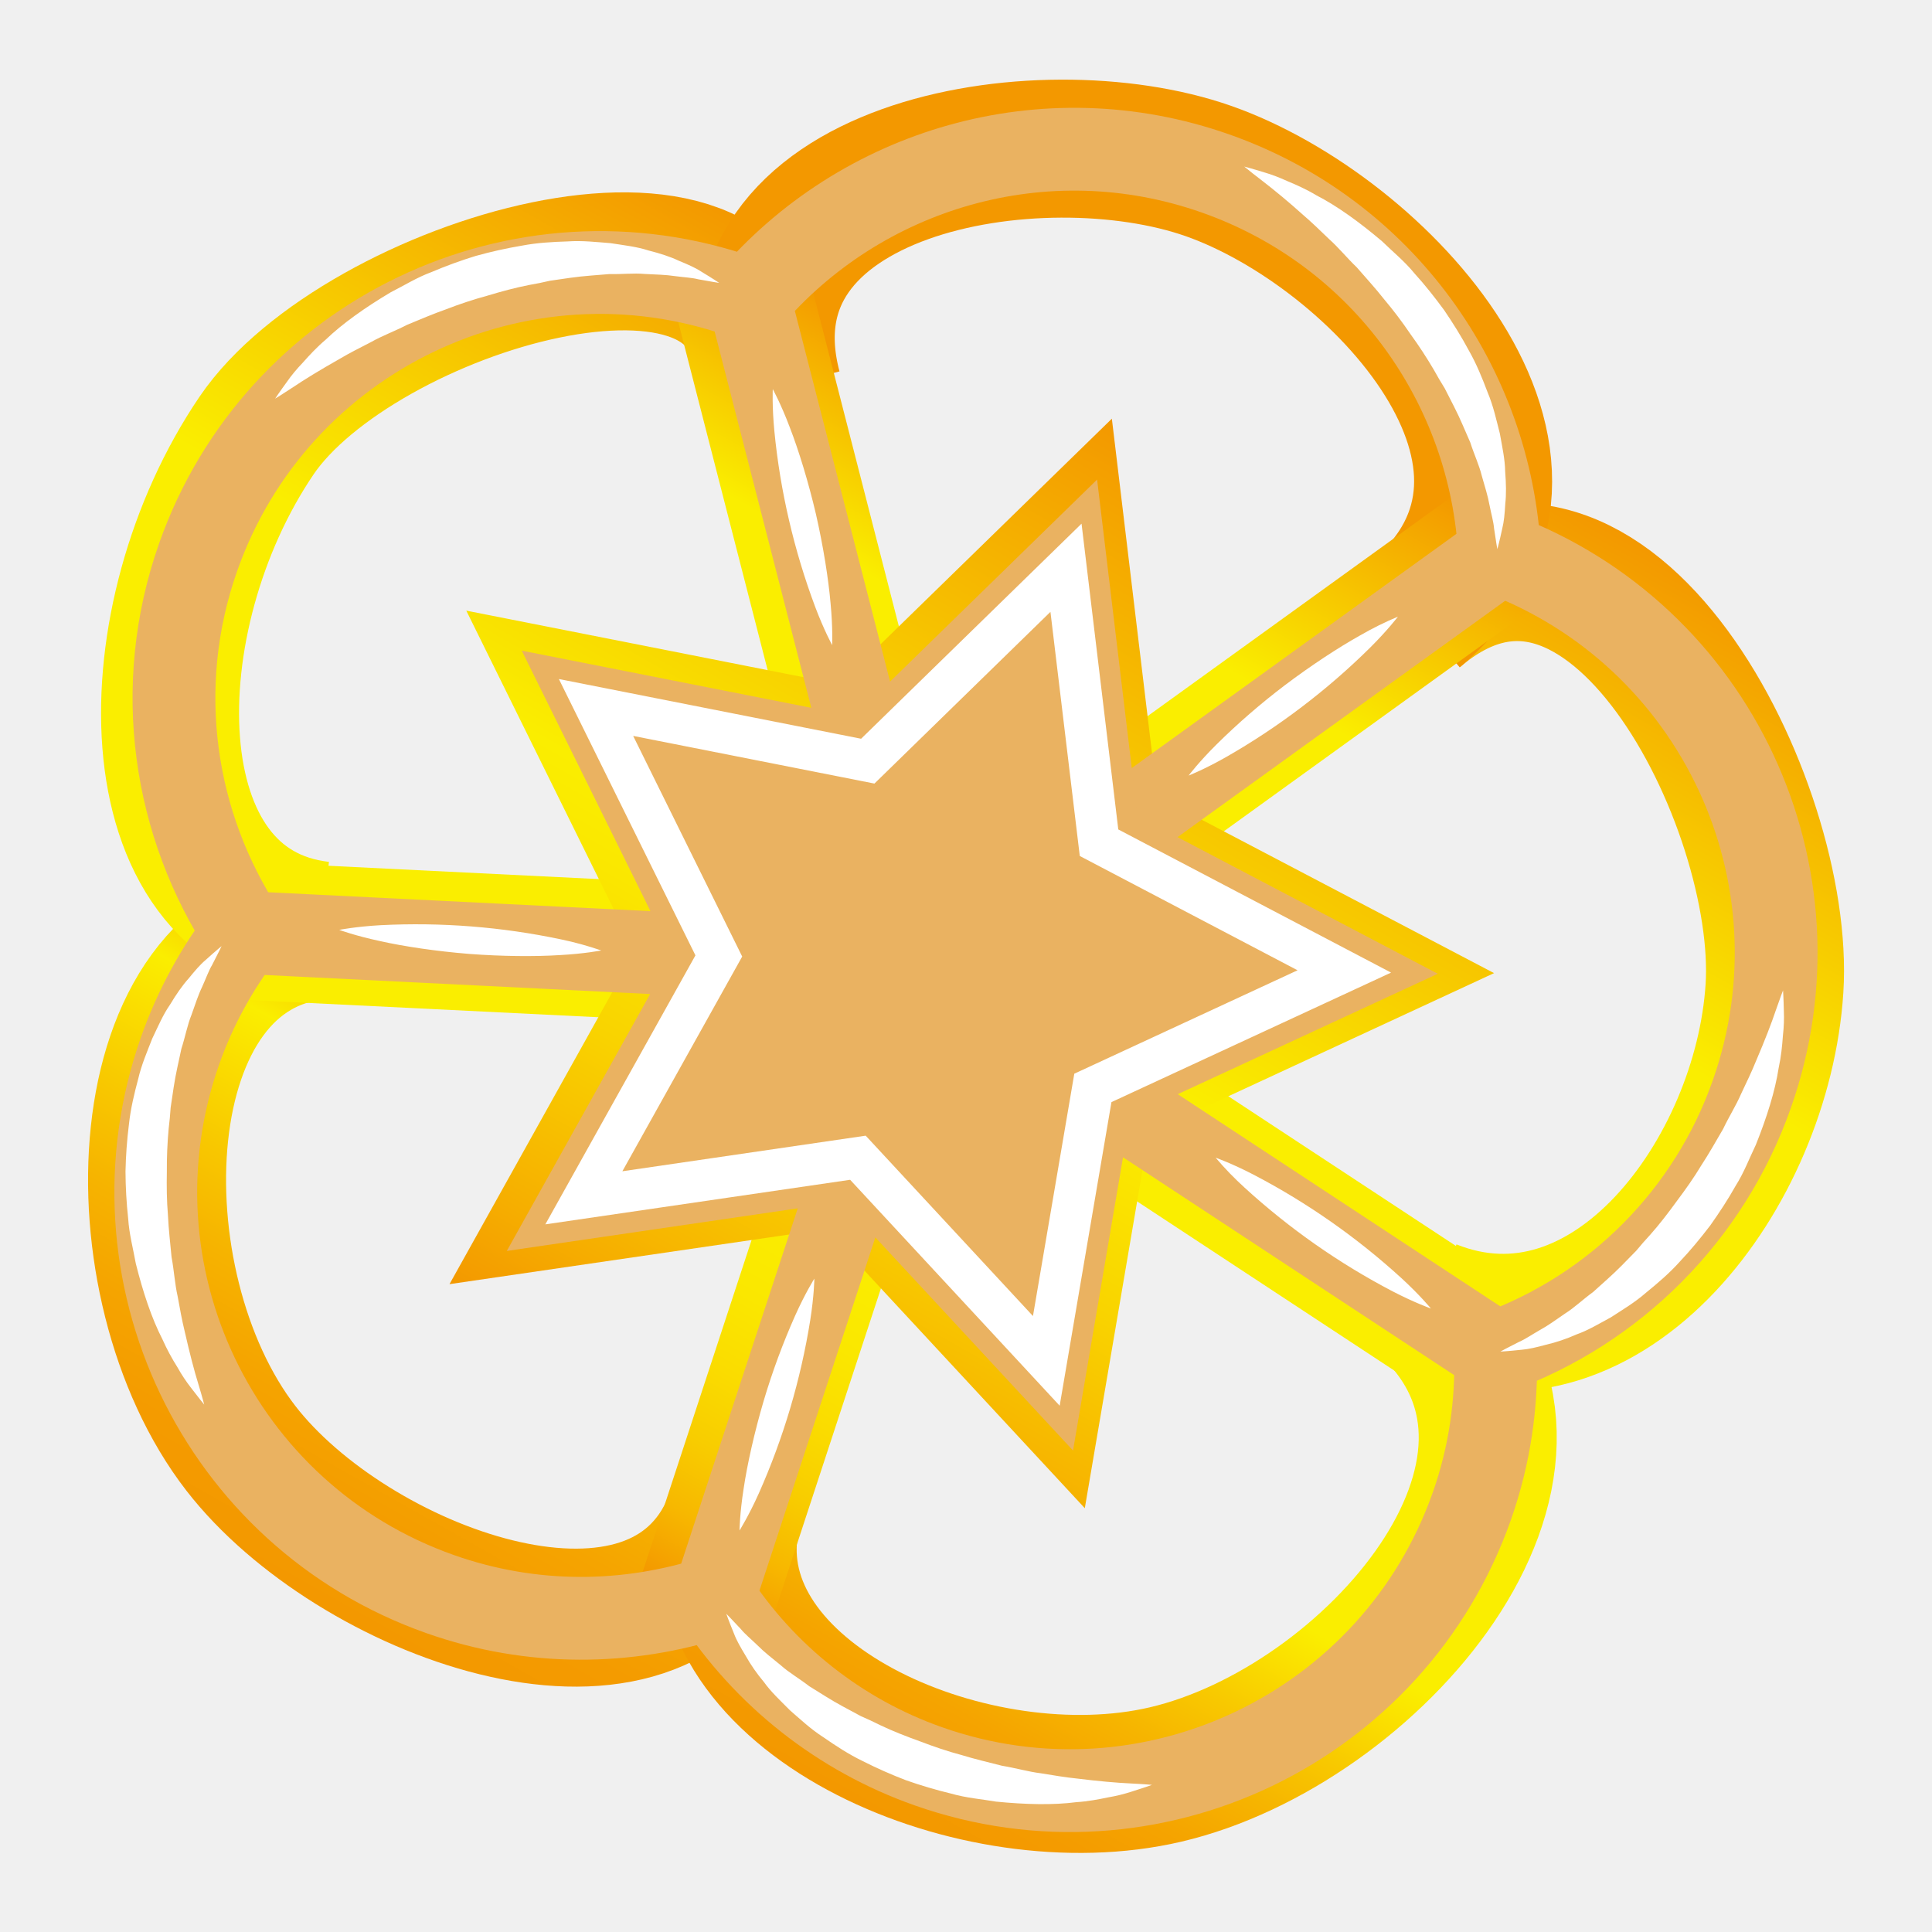
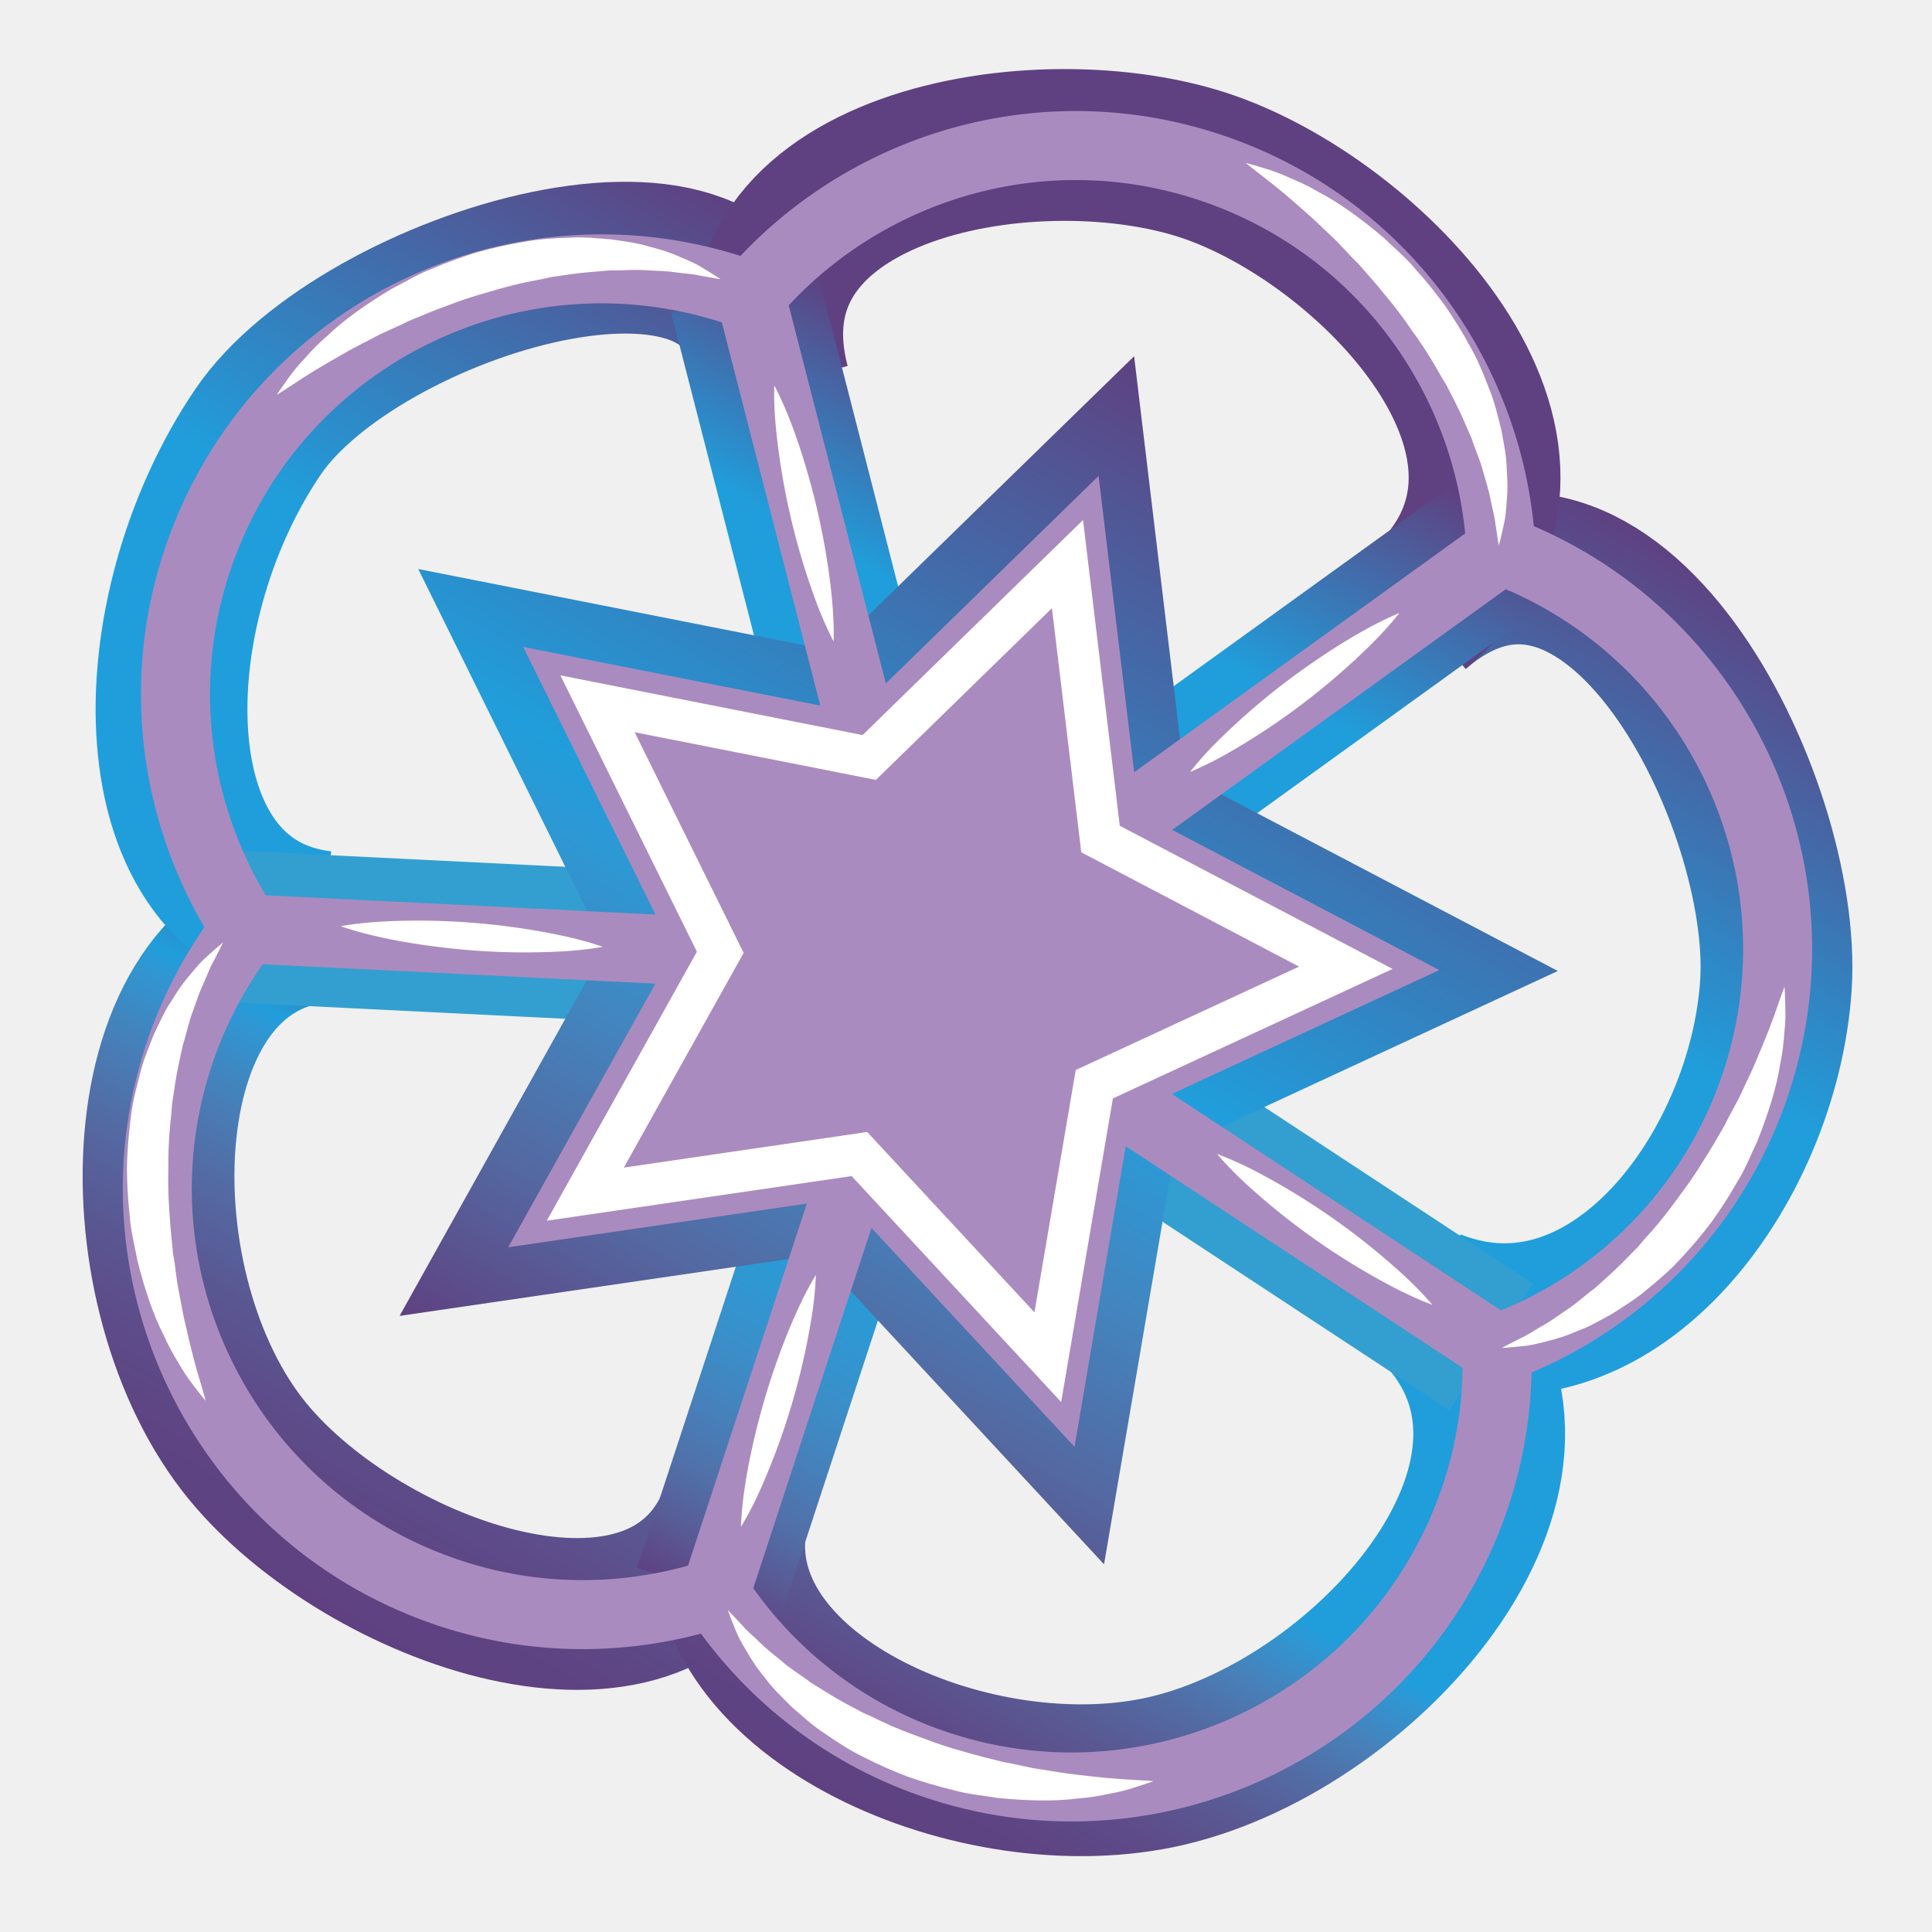
<svg xmlns="http://www.w3.org/2000/svg" width="70" height="70" xml:space="preserve">
-   <linearGradient id="a" gradientUnits="userSpaceOnUse" x1="38.944" y1="55.639" x2="34.873" y2="78.727" gradientTransform="rotate(19.426 84.59 -3.617)">
-     <stop offset="0" style="stop-color:#f39800" />
-     <stop offset=".243" style="stop-color:#faee00" />
-     <stop offset=".329" style="stop-color:#fade00" />
-     <stop offset=".463" style="stop-color:#f8c700" />
-     <stop offset=".598" style="stop-color:#f6b300" />
-     <stop offset=".732" style="stop-color:#f5a400" />
-     <stop offset=".866" style="stop-color:#f49b00" />
-     <stop offset="1" style="stop-color:#f39800" />
+   <linearGradient id="a" gradientUnits="userSpaceOnUse" x1="23.399" y1="40.522" x2="19.249" y2="64.059" gradientTransform="rotate(19.426 33.651 34.523)">
+     <stop offset="0" style="stop-color:#5f4181" />
+     <stop offset=".243" style="stop-color:#209edb" />
+     <stop offset=".281" style="stop-color:#3096d2" />
+     <stop offset=".401" style="stop-color:#487eb7" />
+     <stop offset=".521" style="stop-color:#5469a2" />
+     <stop offset=".641" style="stop-color:#595893" />
+     <stop offset=".761" style="stop-color:#5d4c89" />
+     <stop offset=".881" style="stop-color:#5e4483" />
+     <stop offset="1" style="stop-color:#5f4181" />
  </linearGradient>
-   <linearGradient id="b" gradientUnits="userSpaceOnUse" x1="64.756" y1="51.893" x2="59.832" y2="79.818" gradientTransform="rotate(19.426 84.59 -3.617)">
-     <stop offset=".518" style="stop-color:#faee00" />
-     <stop offset=".569" style="stop-color:#fae000" />
-     <stop offset=".656" style="stop-color:#f8c800" />
-     <stop offset=".744" style="stop-color:#f6b400" />
-     <stop offset=".831" style="stop-color:#f5a400" />
-     <stop offset=".917" style="stop-color:#f49b00" />
-     <stop offset="1" style="stop-color:#f39800" />
+   <path fill="none" stroke="url(#a)" stroke-width="5.5" stroke-miterlimit="10" d="M11.687 33.578c-7.135.568-7.514 12.815-2.904 18.767 3.998 5.162 14.749 9.196 17.679 2.976" />
+   <linearGradient id="b" gradientUnits="userSpaceOnUse" x1="49.225" y1="36.745" x2="44.215" y2="65.153" gradientTransform="rotate(19.426 33.651 34.523)">
+     <stop offset=".518" style="stop-color:#209edb" />
+     <stop offset=".538" style="stop-color:#2d98d4" />
+     <stop offset=".616" style="stop-color:#4880b9" />
+     <stop offset=".695" style="stop-color:#536aa3" />
+     <stop offset=".773" style="stop-color:#595993" />
+     <stop offset=".85" style="stop-color:#5d4c89" />
+     <stop offset=".926" style="stop-color:#5e4483" />
+     <stop offset="1" style="stop-color:#5f4181" />
  </linearGradient>
-   <linearGradient id="c" gradientUnits="userSpaceOnUse" x1="29.8" y1="25.702" x2="24.079" y2="58.148" gradientTransform="rotate(19.426 84.59 -3.617)">
-     <stop offset="0" style="stop-color:#f39800" />
-     <stop offset=".518" style="stop-color:#faee00" />
+   <path fill="none" stroke="url(#b)" stroke-width="5.5" stroke-miterlimit="10" d="M51.897 47.276c5.953 5.779-2.156 15.141-9.615 16.885-6.85 1.602-16.589-2.621-15.821-8.841" />
+   <linearGradient id="c" gradientUnits="userSpaceOnUse" x1="14.248" y1="10.54" x2="8.44" y2="43.478" gradientTransform="rotate(19.426 33.651 34.523)">
+     <stop offset="0" style="stop-color:#5f4181" />
+     <stop offset=".518" style="stop-color:#209edb" />
  </linearGradient>
-   <linearGradient id="d" gradientUnits="userSpaceOnUse" x1="72.542" y1="27.387" x2="67.266" y2="57.306" gradientTransform="rotate(19.426 84.59 -3.617)">
-     <stop offset="0" style="stop-color:#f39800" />
-     <stop offset=".518" style="stop-color:#faee00" />
+   <path fill="none" stroke="url(#c)" stroke-width="5.5" stroke-miterlimit="10" d="M27.653 13.267c-.151-7.417-14.636-3.02-18.302 2.377-4.46 6.566-4.573 17.141 2.335 17.934" />
+   <linearGradient id="d" gradientUnits="userSpaceOnUse" x1="57.012" y1="12.231" x2="51.65" y2="42.641" gradientTransform="rotate(19.426 33.651 34.523)">
+     <stop offset="0" style="stop-color:#5f4181" />
+     <stop offset=".518" style="stop-color:#209edb" />
  </linearGradient>
-   <linearGradient id="e" gradientUnits="userSpaceOnUse" x1="41.188" y1="28.476" x2="38.425" y2="44.145" gradientTransform="rotate(19.426 84.59 -3.617)">
-     <stop offset="0" style="stop-color:#f39800" />
-     <stop offset=".518" style="stop-color:#faee00" />
+   <path fill="none" stroke="url(#d)" stroke-width="5.5" stroke-miterlimit="10" d="M51.335 22.131c6.998-5.964 13.443 6.907 13.01 13.555-.434 6.676-5.998 14.167-12.447 11.591" />
+   <path fill="none" stroke="#5F4181" stroke-width="5.5" stroke-miterlimit="10" d="M28.054 13.965c-2.141-8.063 9.643-10.068 15.799-7.896 6.158 2.172 13.998 10.598 7.482 16.062" />
+   <linearGradient id="e" gradientUnits="userSpaceOnUse" x1="25.639" y1="13.392" x2="22.815" y2="29.403" gradientTransform="rotate(19.426 33.651 34.523)">
+     <stop offset="0" style="stop-color:#5f4181" />
+     <stop offset=".518" style="stop-color:#209edb" />
  </linearGradient>
-   <linearGradient id="f" gradientUnits="userSpaceOnUse" x1="50.75" y1="56.95" x2="47.726" y2="74.098" gradientTransform="rotate(19.426 84.59 -3.617)">
-     <stop offset="0" style="stop-color:#faee00" />
-     <stop offset=".214" style="stop-color:#faed00" />
-     <stop offset=".388" style="stop-color:#fae700" />
-     <stop offset=".548" style="stop-color:#fadc00" />
-     <stop offset=".699" style="stop-color:#f8cd00" />
-     <stop offset=".845" style="stop-color:#f7b800" />
-     <stop offset=".984" style="stop-color:#f49b00" />
-     <stop offset="1" style="stop-color:#f39800" />
+   <path fill="none" stroke="url(#e)" stroke-width="5.5" stroke-miterlimit="10" d="m26.983 10.653 4.291 16.715" />
+   <path fill="none" stroke="#339FD0" stroke-width="5.5" stroke-miterlimit="10" d="m8.692 33.578 17.184.848" />
+   <linearGradient id="f" gradientUnits="userSpaceOnUse" x1="35.177" y1="41.988" x2="32.137" y2="59.232" gradientTransform="rotate(19.426 33.651 34.523)">
+     <stop offset="0" style="stop-color:#209edb" />
+     <stop offset=".195" style="stop-color:#249dd9" />
+     <stop offset=".353" style="stop-color:#2e98d3" />
+     <stop offset=".498" style="stop-color:#3a8fc9" />
+     <stop offset=".635" style="stop-color:#4681bb" />
+     <stop offset=".767" style="stop-color:#5170a9" />
+     <stop offset=".893" style="stop-color:#595994" />
+     <stop offset="1" style="stop-color:#5f4181" />
  </linearGradient>
-   <linearGradient id="g" gradientUnits="userSpaceOnUse" x1="60.19" y1="27.096" x2="57.005" y2="45.16" gradientTransform="rotate(19.426 84.59 -3.617)">
-     <stop offset="0" style="stop-color:#f39800" />
-     <stop offset=".518" style="stop-color:#faee00" />
+   <path fill="none" stroke="url(#f)" stroke-width="5.5" stroke-miterlimit="10" d="m25.693 57.659 5.227-15.923" />
+   <path fill="none" stroke="#339FD0" stroke-width="5.5" stroke-miterlimit="10" d="m54.024 48.804-14.591-9.597" />
+   <linearGradient id="g" gradientUnits="userSpaceOnUse" x1="44.627" y1="12.081" x2="41.406" y2="30.351" gradientTransform="rotate(19.426 33.651 34.523)">
+     <stop offset="0" style="stop-color:#5f4181" />
+     <stop offset=".518" style="stop-color:#209edb" />
  </linearGradient>
-   <linearGradient id="h" gradientUnits="userSpaceOnUse" x1="51.505" y1="29.268" x2="44.715" y2="67.774" gradientTransform="rotate(19.426 84.59 -3.617)">
-     <stop offset="0" style="stop-color:#f39800" />
-     <stop offset=".518" style="stop-color:#faee00" />
-     <stop offset=".593" style="stop-color:#fae700" />
-     <stop offset=".728" style="stop-color:#f9d300" />
-     <stop offset=".909" style="stop-color:#f6ae00" />
-     <stop offset="1" style="stop-color:#f39800" />
+   <path fill="none" stroke="url(#g)" stroke-width="5.5" stroke-miterlimit="10" d="m54.165 19.853-14.51 10.471" />
+   <linearGradient id="h" gradientUnits="userSpaceOnUse" x1="36.19" y1="12.142" x2="28.662" y2="54.841" gradientTransform="rotate(19.426 33.651 34.523)">
+     <stop offset="0" style="stop-color:#5f4181" />
+     <stop offset=".518" style="stop-color:#209edb" />
+     <stop offset=".58" style="stop-color:#2d98d4" />
+     <stop offset=".693" style="stop-color:#4286c0" />
+     <stop offset=".844" style="stop-color:#5468a1" />
+     <stop offset="1" style="stop-color:#5f4181" />
  </linearGradient>
-   <path fill="none" stroke="url(#a)" stroke-width="5" stroke-miterlimit="10" d="M11.633 33.711C4.498 34.28 4.12 46.527 8.73 52.478c3.998 5.162 14.75 9.196 17.678 2.976" style="stroke:url(#a)" />
-   <path fill="none" stroke="url(#b)" stroke-width="5" stroke-miterlimit="10" d="M51.844 47.41c5.953 5.778-2.157 15.14-9.615 16.884-6.85 1.602-16.589-2.62-15.822-8.84" style="stroke:url(#b)" />
-   <path fill="none" stroke="url(#c)" stroke-width="5" stroke-miterlimit="10" d="M27.6 13.4c-.152-7.417-14.636-3.02-18.302 2.377-4.46 6.566-4.573 17.141 2.335 17.934" style="stroke:url(#c)" />
-   <path fill="none" stroke="url(#d)" stroke-width="5" stroke-miterlimit="10" d="M51.282 22.264c6.997-5.964 13.442 6.907 13.01 13.554-.434 6.676-5.999 14.167-12.447 11.591" style="stroke:url(#d)" />
-   <path fill="none" stroke="#f39800" stroke-width="5" stroke-miterlimit="10" d="M28 14.098C25.86 6.035 37.643 4.03 43.8 6.202c6.157 2.172 13.998 10.598 7.482 16.062" />
-   <path fill="none" stroke="url(#e)" stroke-width="5" stroke-miterlimit="10" d="m26.93 10.786 4.291 16.715" style="stroke:url(#e)" />
-   <path fill="none" stroke="#faee00" stroke-width="5" stroke-miterlimit="10" d="m8.64 33.711 17.182.847" />
-   <path fill="none" stroke="url(#f)" stroke-width="5" stroke-miterlimit="10" d="m25.64 57.792 5.226-15.923" style="stroke:url(#f)" />
-   <path fill="none" stroke="#faee00" stroke-width="5" stroke-miterlimit="10" d="M53.97 48.937 39.38 39.34" />
-   <path fill="none" stroke="url(#g)" stroke-width="5" stroke-miterlimit="10" d="m54.112 19.986-14.51 10.471" style="stroke:url(#g)" />
-   <path fill="none" stroke="url(#h)" stroke-width="5" stroke-miterlimit="10" d="m38.406 20.494 1.196 9.963 8.885 4.662-9.108 4.221-1.687 9.89-6.826-7.36-9.93 1.451 4.886-8.763-4.444-9 9.843 1.943z" style="stroke:url(#h)" />
-   <path d="M63.472 39.643c2.801-7.94-1.294-16.637-9.14-19.579-.31-6.067-4.2-11.63-10.286-13.777-6.212-2.19-12.876-.159-16.9 4.576-.089-.032-.174-.072-.27-.106-8.04-2.836-16.857 1.38-19.695 9.425-1.667 4.726-.88 9.708 1.675 13.604a15.37 15.37 0 0 0-2.329 4.278c-2.835 8.04 1.385 16.86 9.423 19.694 3.33 1.176 6.787 1.123 9.91.111a15.345 15.345 0 0 0 7.774 6.127c8.042 2.836 16.86-1.387 19.694-9.426.65-1.844.912-3.719.857-5.559a15.38 15.38 0 0 0 9.287-9.368zm-36.325-28.78 4.294 16.715m22.891-7.514L39.82 30.534m14.366 18.48-14.59-9.598M25.86 57.87l5.224-15.924M8.857 33.787l17.186.85" fill="none" stroke="#eab261" stroke-width="3" stroke-miterlimit="10" />
-   <path fill="#eab261" d="m30.52 43.544-12.158 1.78 5.987-10.73-5.445-11.02 12.054 2.38 8.792-8.578 1.466 12.195 10.878 5.71-11.152 5.165-2.064 12.11z" />
-   <path fill="none" stroke="#fff" stroke-width="1.5" stroke-miterlimit="10" d="m38.623 20.571 1.197 9.962 8.887 4.664-9.11 4.22-1.687 9.89-6.826-7.36-9.93 1.452 4.89-8.763-4.449-9.003 9.846 1.945z" />
-   <path fill="#fff" d="M45.081 6.035s.272.07.74.215c.233.068.512.17.827.314.32.134.683.293 1.044.511.76.39 1.567.977 2.384 1.668.381.373.816.724 1.173 1.162.38.417.733.867 1.074 1.33.322.474.628.962.895 1.462.281.493.49 1.012.681 1.518.21.497.32 1.016.443 1.491.087.49.188.944.193 1.38.034.428.043.82.004 1.17-.02.346-.046.645-.108.888-.104.486-.179.753-.179.753s-.053-.283-.12-.757c-.019-.237-.102-.52-.165-.842-.057-.323-.17-.676-.279-1.059-.093-.386-.282-.782-.418-1.21-.185-.415-.36-.855-.585-1.293-.11-.219-.226-.44-.34-.666a13.041 13.041 0 0 1-.389-.662A15.788 15.788 0 0 0 51.1 12.1a14.993 14.993 0 0 0-.947-1.252c-.32-.407-.667-.785-.993-1.16-.358-.343-.664-.723-1.006-1.027-.33-.318-.645-.623-.952-.885a25.676 25.676 0 0 0-1.516-1.263 17.66 17.66 0 0 1-.604-.478zM64.603 35.884s.02.281.03.77c.011.243.003.54-.036.884-.025.347-.062.74-.152 1.152-.13.844-.43 1.796-.828 2.79-.232.48-.428 1.004-.729 1.48-.275.491-.59.97-.922 1.44-.348.455-.714.9-1.103 1.311-.379.423-.806.785-1.225 1.126-.405.356-.862.625-1.274.893-.438.237-.836.477-1.247.62a6.166 6.166 0 0 1-1.108.374c-.336.09-.627.161-.878.18-.494.053-.77.067-.77.067s.251-.139.68-.354c.22-.093.462-.262.746-.424.288-.155.588-.374.917-.6.336-.21.651-.516 1.015-.779.335-.307.697-.613 1.042-.964l.523-.534c.161-.195.33-.389.505-.577.343-.385.662-.804.97-1.228.315-.42.62-.85.887-1.295.284-.434.533-.88.785-1.31.212-.448.475-.858.655-1.279.196-.415.387-.808.537-1.183.32-.746.56-1.367.718-1.838.158-.459.262-.722.262-.722zM41.736 64.67s-.265.096-.73.242a5.945 5.945 0 0 1-.86.211c-.34.071-.729.146-1.149.173-.846.11-1.845.085-2.909-.02-.525-.09-1.083-.133-1.625-.29a16.444 16.444 0 0 1-1.639-.485 16.553 16.553 0 0 1-1.567-.694c-.51-.246-.978-.555-1.422-.862-.455-.29-.84-.654-1.212-.976-.35-.354-.69-.669-.943-1.024a6.223 6.223 0 0 1-.668-.96c-.18-.299-.33-.558-.417-.794-.19-.46-.28-.72-.28-.72s.203.202.528.554c.15.185.38.371.615.6.23.233.524.46.832.712.295.265.677.483 1.031.758.388.237.783.5 1.216.732l.658.354c.233.101.465.208.695.324.464.222.956.412 1.45.59.49.187.987.358 1.49.491.495.152.994.268 1.476.391.49.08.956.218 1.411.273.452.074.883.147 1.285.188.805.1 1.47.157 1.965.18.49.024.77.051.77.051zM7.398 50.89s-.18-.217-.475-.605a5.781 5.781 0 0 1-.489-.738 7.995 7.995 0 0 1-.55-1.024c-.39-.759-.705-1.707-.964-2.745-.093-.524-.24-1.064-.276-1.627a16.627 16.627 0 0 1-.097-1.707 16.44 16.44 0 0 1 .125-1.71c.06-.563.192-1.107.332-1.63.12-.525.333-1.012.51-1.47.214-.448.396-.876.646-1.233.222-.369.443-.692.678-.953.22-.27.413-.498.606-.66.37-.334.584-.508.584-.508s-.122.26-.344.685c-.123.204-.22.483-.356.782-.143.294-.257.648-.39 1.023-.15.368-.227.8-.366 1.227-.092.445-.206.906-.279 1.393l-.11.74c-.017.253-.04.507-.072.763a15.875 15.875 0 0 0-.066 1.563c-.01.525-.004 1.052.04 1.57.024.518.084 1.026.131 1.521.091.486.118.974.22 1.42.082.452.16.882.256 1.273.18.792.348 1.437.496 1.911.141.465.21.74.21.74zM9.97 14.441s.155-.235.443-.63c.14-.2.326-.43.566-.68.23-.26.5-.552.821-.824.615-.59 1.432-1.166 2.351-1.714.476-.24.95-.539 1.48-.734a16.39 16.39 0 0 1 1.605-.586A16.375 16.375 0 0 1 18.91 8.9c.557-.106 1.116-.136 1.656-.153.538-.038 1.064.026 1.554.063.491.077.954.127 1.368.263.417.106.791.224 1.108.375.322.132.596.251.807.39.426.256.655.412.655.412s-.285-.042-.755-.13c-.23-.06-.526-.073-.85-.116-.324-.05-.696-.058-1.093-.078-.395-.037-.83.015-1.28.004-.453.041-.926.065-1.414.135l-.74.107c-.248.058-.498.11-.752.153-.505.098-1.014.237-1.515.388a15.03 15.03 0 0 0-1.49.491c-.49.172-.96.376-1.42.565-.44.228-.898.394-1.297.62-.408.21-.797.406-1.145.613-.707.4-1.274.747-1.686 1.025-.408.27-.65.415-.65.415zM50.65 22.343s-.374.493-1.013 1.127a25.11 25.11 0 0 1-2.479 2.15 24.996 24.996 0 0 1-2.735 1.81c-.782.445-1.358.671-1.358.671s.372-.494 1.012-1.128a24.996 24.996 0 0 1 2.48-2.149c.95-.717 1.947-1.37 2.735-1.809a11.861 11.861 0 0 1 1.357-.672zM51.844 47.41s-.583-.206-1.383-.62a25.343 25.343 0 0 1-5.362-3.755 11.556 11.556 0 0 1-1.054-1.09s.584.205 1.383.62a25.318 25.318 0 0 1 5.361 3.756c.664.61 1.055 1.088 1.055 1.088zM29.506 46.327s-.009.617-.15 1.508a25.271 25.271 0 0 1-1.863 6.273c-.368.822-.699 1.344-.699 1.344s.008-.617.148-1.508c.132-.89.393-2.055.73-3.197a25.242 25.242 0 0 1 1.136-3.076c.368-.822.698-1.344.698-1.344zM21.785 34.437s-.606.12-1.506.168c-.9.057-2.094.047-3.28-.043-1.188-.096-2.368-.27-3.248-.469-.88-.188-1.46-.402-1.46-.402s.605-.12 1.505-.17a25.38 25.38 0 0 1 6.528.514 11.93 11.93 0 0 1 1.461.402z" />
+   <path fill="none" stroke="url(#h)" stroke-width="7" stroke-miterlimit="10" d="m38.46 20.361 1.195 9.963 8.885 4.662-9.107 4.221-1.688 9.89-6.825-7.361-9.931 1.452 4.887-8.762-4.445-9.002 9.843 1.944z" />
+   <g fill="none" stroke="#AA8BBF" stroke-width="2.5" stroke-miterlimit="10">
+     <path d="M63.526 39.51c2.801-7.941-1.295-16.637-9.141-19.579-.309-6.067-4.199-11.63-10.285-13.777-6.213-2.191-12.877-.159-16.9 4.576-.09-.032-.174-.072-.271-.106-8.039-2.836-16.855 1.38-19.693 9.425-1.668 4.726-.881 9.708 1.675 13.605a15.364 15.364 0 0 0-2.329 4.277c-2.836 8.04 1.385 16.86 9.424 19.694 3.33 1.176 6.786 1.123 9.908.111a15.345 15.345 0 0 0 7.775 6.127c8.041 2.836 16.859-1.387 19.693-9.426.65-1.844.912-3.719.857-5.559a15.383 15.383 0 0 0 9.287-9.368zM27.2 10.73l4.294 16.715M54.386 19.931 39.874 30.4M54.239 48.88l-14.59-9.597M25.913 57.737l5.225-15.924M8.91 33.654l17.187.85" />
+   </g>
  <g>
-     <path fill="#fff" d="M30.151 23.374s-.297-.542-.615-1.385a25.225 25.225 0 0 1-.948-3.14 24.8 24.8 0 0 1-.532-3.237c-.086-.896-.057-1.514-.057-1.514s.298.542.616 1.384c.326.841.675 1.982.947 3.141.265 1.161.453 2.34.531 3.237.086.897.058 1.514.058 1.514z" />
+     <path fill="#AA8BBF" d="M30.574 43.411 18.415 45.19l5.988-10.729-5.445-11.021 12.053 2.38 8.793-8.577 1.466 12.195 10.878 5.71-11.153 5.165-2.063 12.109z" />
+     <path fill="none" stroke="#FFF" stroke-width="1.5" stroke-miterlimit="10" d="m38.677 20.438 1.197 9.962 8.887 4.664-9.112 4.219-1.685 9.89-6.826-7.36-9.931 1.453 4.89-8.762-4.448-9.004 9.845 1.945z" />
+   </g>
+   <g>
+     <path fill="#FFF" d="M45.134 5.902s.273.07.74.215c.234.068.512.169.828.314.32.134.682.293 1.043.511.76.39 1.568.977 2.385 1.668.381.373.816.724 1.172 1.162.381.417.734.867 1.074 1.33.322.474.629.962.895 1.462.281.493.49 1.012.682 1.518.209.497.318 1.016.443 1.491.086.49.188.944.193 1.379.033.429.043.821.004 1.17-.021.347-.047.646-.109.889-.104.486-.178.753-.178.753s-.053-.283-.121-.757c-.018-.237-.102-.521-.164-.842-.057-.323-.17-.676-.279-1.059-.094-.386-.283-.782-.418-1.21-.186-.415-.361-.855-.586-1.293l-.34-.666a13.847 13.847 0 0 1-.389-.662 15.788 15.788 0 0 0-.857-1.308 14.778 14.778 0 0 0-.947-1.252c-.32-.407-.666-.785-.992-1.16-.359-.343-.664-.723-1.006-1.027-.332-.318-.645-.623-.953-.885a25.352 25.352 0 0 0-1.516-1.263c-.387-.296-.604-.478-.604-.478zM64.657 35.752s.02.28.029.769c.012.244.004.54-.035.885-.025.347-.063.74-.152 1.152-.131.844-.432 1.796-.828 2.79-.232.479-.428 1.004-.73 1.479-.275.492-.59.971-.922 1.44-.348.456-.713.9-1.102 1.312-.379.423-.807.785-1.225 1.126-.406.356-.863.625-1.275.893-.438.237-.836.477-1.246.619a6.174 6.174 0 0 1-1.109.375c-.336.089-.627.161-.877.179-.494.054-.771.068-.771.068s.252-.139.682-.354c.219-.093.461-.262.746-.424.287-.155.588-.374.916-.6.336-.21.652-.516 1.016-.779.334-.307.697-.613 1.041-.964l.523-.534c.162-.195.33-.389.506-.577.342-.385.662-.804.969-1.228.316-.42.619-.85.887-1.295.285-.434.533-.881.785-1.31.213-.448.475-.858.656-1.279.195-.415.387-.808.537-1.183.318-.746.559-1.367.717-1.838.157-.46.262-.722.262-.722zM41.79 64.536s-.266.097-.73.243c-.232.077-.52.152-.861.211a8.12 8.12 0 0 1-1.148.173c-.846.109-1.846.085-2.91-.021-.524-.09-1.082-.132-1.625-.29a16.444 16.444 0 0 1-1.639-.484 16.423 16.423 0 0 1-1.566-.694c-.512-.246-.979-.555-1.422-.862-.455-.29-.84-.654-1.213-.976-.35-.354-.69-.669-.942-1.024a6.154 6.154 0 0 1-.668-.961c-.18-.298-.329-.557-.417-.793-.189-.46-.28-.721-.28-.721s.204.203.528.555c.15.185.381.371.615.6.23.233.524.46.832.712.295.265.677.483 1.031.758.388.237.783.499 1.217.732l.658.354c.232.101.465.208.695.324.464.222.955.412 1.448.589.491.188.988.359 1.49.492.495.152.995.268 1.478.391.488.079.955.218 1.41.273.453.074.883.147 1.285.188.805.1 1.469.157 1.965.179.488.025.769.052.769.052zM7.452 50.757s-.182-.217-.476-.605a5.781 5.781 0 0 1-.489-.738 7.995 7.995 0 0 1-.551-1.024c-.39-.759-.704-1.707-.964-2.745-.093-.524-.241-1.064-.276-1.627a16.914 16.914 0 0 1-.097-1.707 16.44 16.44 0 0 1 .126-1.71c.059-.563.191-1.107.331-1.63.12-.525.333-1.012.509-1.47.216-.448.398-.876.647-1.233.222-.368.442-.692.679-.953.219-.27.412-.498.605-.659.369-.335.584-.508.584-.508s-.122.26-.344.685c-.123.204-.221.483-.355.782-.143.294-.258.647-.391 1.022-.15.368-.227.8-.365 1.227-.093.445-.206.906-.279 1.393l-.111.739a13.3 13.3 0 0 1-.07.764 15.282 15.282 0 0 0-.066 1.563c-.01.525-.004 1.052.039 1.569.025.519.084 1.027.132 1.522.091.486.118.974.219 1.42.083.452.159.882.257 1.273.179.792.348 1.437.496 1.911.141.465.21.739.21.739zM10.023 14.308s.155-.235.442-.63c.141-.2.326-.431.566-.681.23-.26.498-.551.821-.823.614-.591 1.432-1.166 2.351-1.714.476-.24.949-.539 1.479-.734a16.66 16.66 0 0 1 1.605-.586 16.453 16.453 0 0 1 1.674-.374c.557-.106 1.115-.136 1.656-.153.537-.038 1.064.026 1.554.063.491.077.954.127 1.368.263.417.106.791.224 1.107.375.322.132.597.251.807.39.427.256.655.412.655.412s-.284-.042-.755-.131c-.23-.059-.527-.072-.852-.115-.323-.051-.695-.058-1.092-.078-.396-.037-.832.015-1.28.004-.452.041-.927.065-1.413.135l-.74.107c-.248.058-.498.109-.752.153-.506.098-1.014.237-1.516.388-.506.142-1.008.299-1.49.491-.489.172-.959.376-1.42.565-.439.228-.898.394-1.297.619-.408.21-.797.407-1.145.614-.707.399-1.275.747-1.687 1.025-.404.27-.646.415-.646.415zM50.702 22.21s-.373.493-1.012 1.127a25.11 25.11 0 0 1-2.479 2.15 24.996 24.996 0 0 1-2.735 1.81c-.782.445-1.358.671-1.358.671s.372-.494 1.012-1.128a24.996 24.996 0 0 1 2.479-2.149c.95-.717 1.948-1.37 2.736-1.809.782-.445 1.357-.672 1.357-.672zM51.897 47.276s-.583-.204-1.382-.62a25.18 25.18 0 0 1-5.362-3.755c-.663-.609-1.054-1.089-1.054-1.089s.584.204 1.383.618a25.294 25.294 0 0 1 5.36 3.758c.664.61 1.055 1.088 1.055 1.088zM29.56 46.194s-.009.618-.149 1.507a25.07 25.07 0 0 1-.729 3.198 24.963 24.963 0 0 1-1.136 3.076c-.368.821-.699 1.344-.699 1.344s.009-.618.149-1.508c.132-.892.393-2.056.729-3.197.342-1.14.762-2.256 1.137-3.075.367-.822.698-1.345.698-1.345zM21.839 34.305s-.606.119-1.507.168a24.96 24.96 0 0 1-3.28-.043c-1.187-.097-2.367-.271-3.247-.469-.881-.188-1.462-.402-1.462-.402s.606-.121 1.507-.17a24.818 24.818 0 0 1 3.28.045 25.03 25.03 0 0 1 3.247.469c.881.188 1.462.402 1.462.402zM30.204 23.241s-.298-.542-.614-1.385a24.9 24.9 0 0 1-.947-3.14 24.988 24.988 0 0 1-.533-3.237c-.085-.896-.056-1.514-.056-1.514s.298.542.616 1.384c.325.841.674 1.982.945 3.141.266 1.161.453 2.339.531 3.237.086.897.058 1.514.058 1.514z" />
  </g>
</svg>
